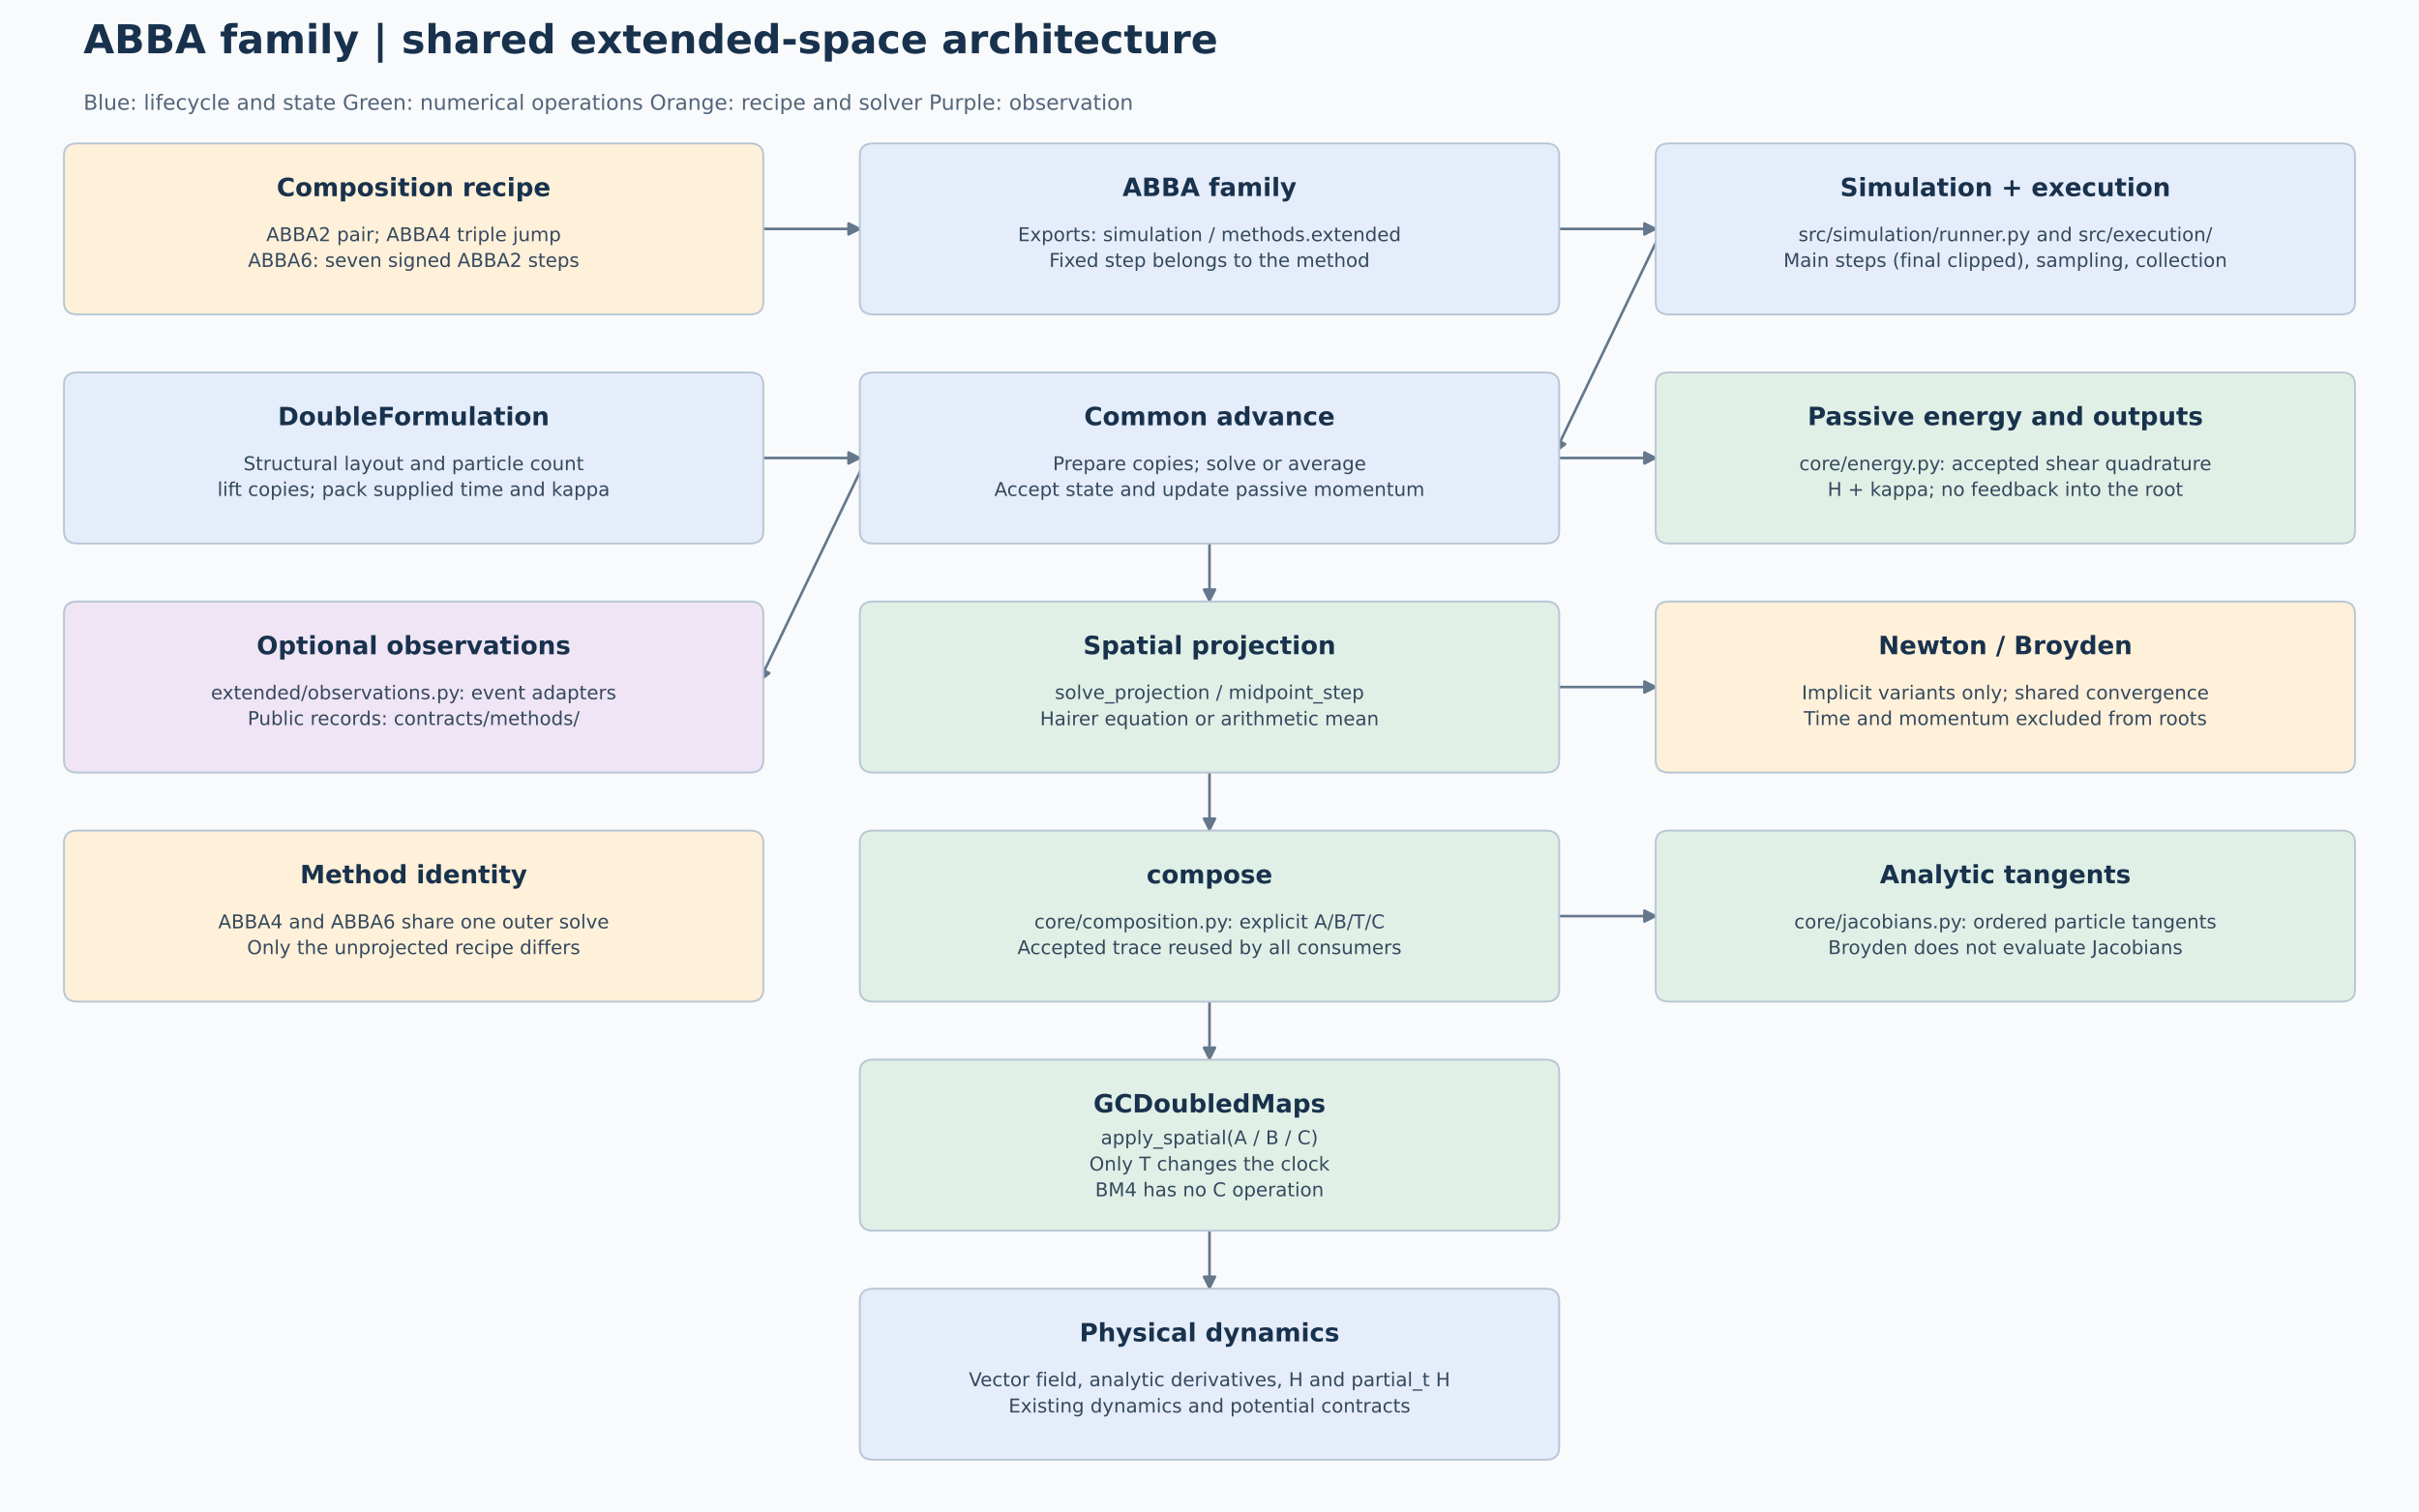
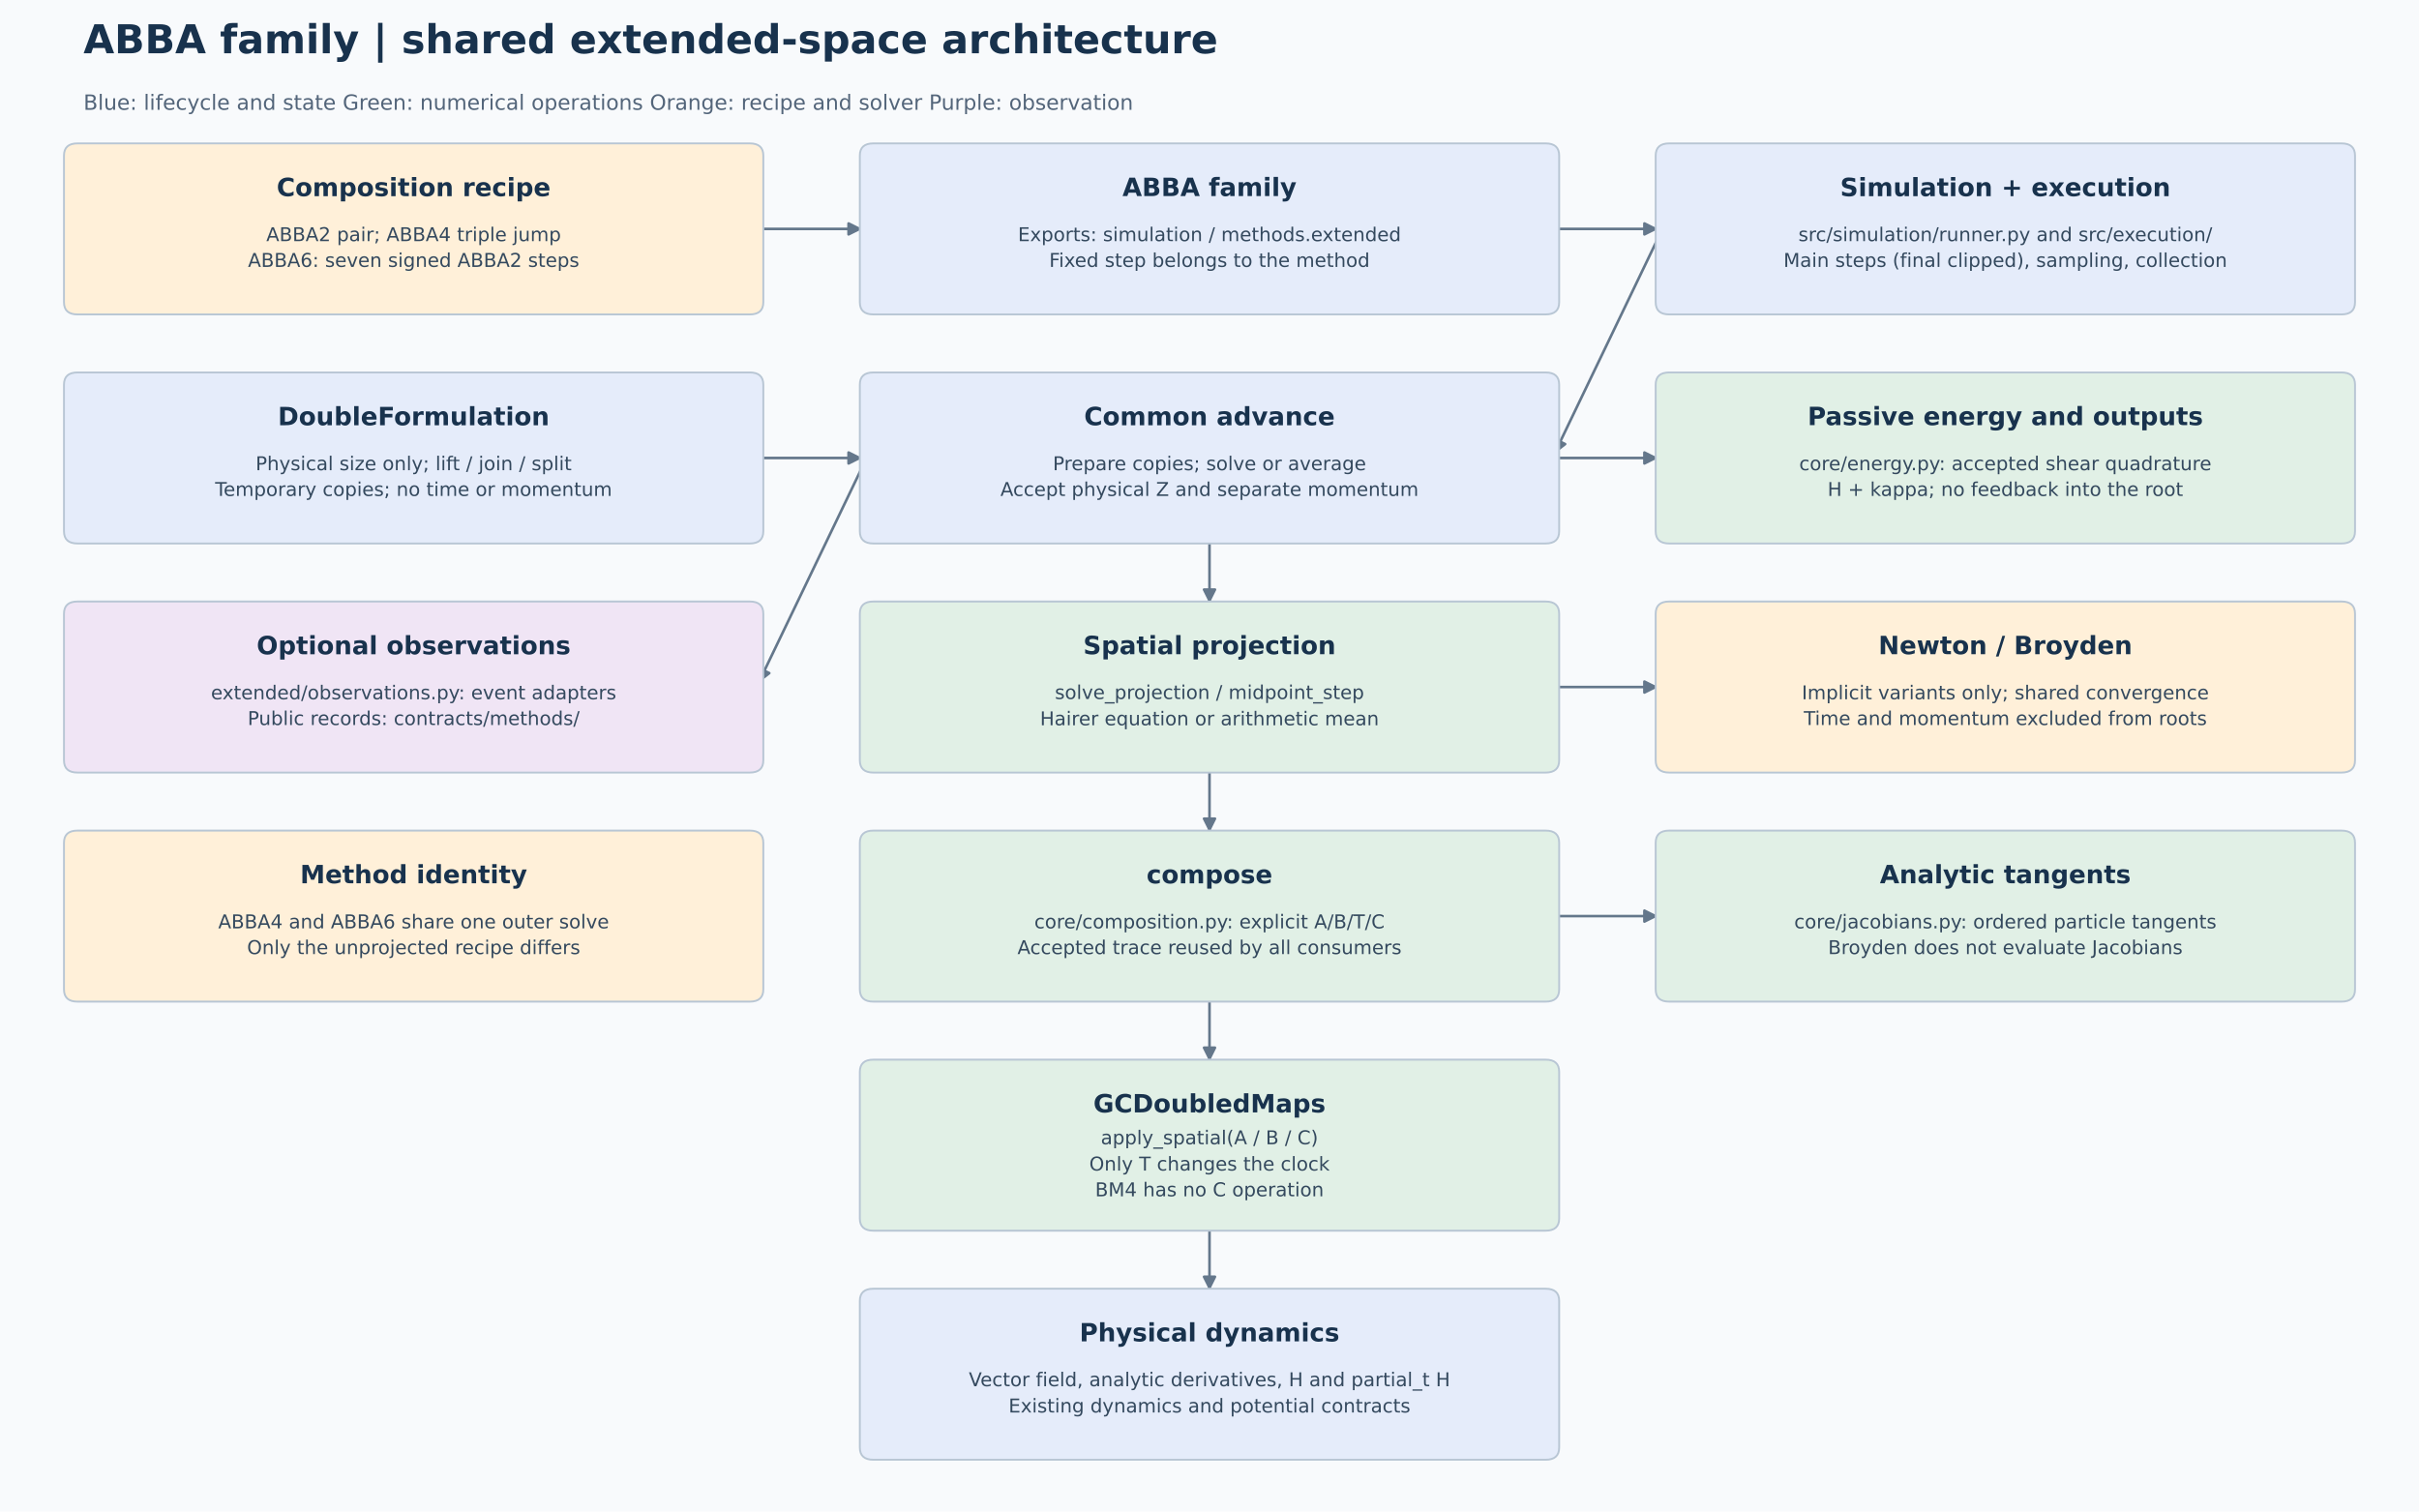
<svg xmlns="http://www.w3.org/2000/svg" width="1152pt" height="720pt" viewBox="0 0 1152 720" version="1.1">
  <defs>
    <style type="text/css">*{stroke-linejoin: round; stroke-linecap: butt}</style>
  </defs>
  <g id="figure_1">
    <g id="patch_1">
      <path d="M 0 720 L 1152 720 L 1152 0 L 0 0 z " style="fill: #f8fafc" />
    </g>
    <g id="axes_1">
      <g id="patch_2">
        <path d="M 362.288 109.039 Q 386.497 109.039 409.309 109.039 " clip-path="url(#pb098db616b)" style="fill: none; stroke: #64778b; stroke-width: 1.25; stroke-linecap: round" />
        <path d="M 404.109 106.439 L 409.309 109.039 L 404.109 111.639 z " clip-path="url(#pb098db616b)" style="fill: #64778b; stroke: #64778b; stroke-width: 1.25; stroke-linecap: round" />
      </g>
      <g id="patch_3">
        <path d="M 741.296 109.039 Q 765.505 109.039 788.317 109.039 " clip-path="url(#pb098db616b)" style="fill: none; stroke: #64778b; stroke-width: 1.25; stroke-linecap: round" />
        <path d="M 783.117 106.439 L 788.317 109.039 L 783.117 111.639 z " clip-path="url(#pb098db616b)" style="fill: #64778b; stroke: #64778b; stroke-width: 1.25; stroke-linecap: round" />
      </g>
      <g id="patch_4">
        <path d="M 790.847 110.841 Q 765.505 163.594 740.768 215.088 " clip-path="url(#pb098db616b)" style="fill: none; stroke: #64778b; stroke-width: 1.25; stroke-linecap: round" />
        <path d="M 745.363 211.527 L 740.768 215.088 L 740.676 209.275 z " clip-path="url(#pb098db616b)" style="fill: #64778b; stroke: #64778b; stroke-width: 1.25; stroke-linecap: round" />
      </g>
      <g id="patch_5">
        <path d="M 362.288 218.153 Q 386.497 218.153 409.309 218.153 " clip-path="url(#pb098db616b)" style="fill: none; stroke: #64778b; stroke-width: 1.25; stroke-linecap: round" />
        <path d="M 404.109 215.553 L 409.309 218.153 L 404.109 220.753 z " clip-path="url(#pb098db616b)" style="fill: #64778b; stroke: #64778b; stroke-width: 1.25; stroke-linecap: round" />
      </g>
      <g id="patch_6">
        <path d="M 576 257.976 Q 576 272.707 576 286.041 " clip-path="url(#pb098db616b)" style="fill: none; stroke: #64778b; stroke-width: 1.25; stroke-linecap: round" />
        <path d="M 578.6 280.841 L 576 286.041 L 573.4 280.841 z " clip-path="url(#pb098db616b)" style="fill: #64778b; stroke: #64778b; stroke-width: 1.25; stroke-linecap: round" />
      </g>
      <g id="patch_7">
        <path d="M 741.296 218.153 Q 765.505 218.153 788.317 218.153 " clip-path="url(#pb098db616b)" style="fill: none; stroke: #64778b; stroke-width: 1.25; stroke-linecap: round" />
        <path d="M 783.117 215.553 L 788.317 218.153 L 783.117 220.753 z " clip-path="url(#pb098db616b)" style="fill: #64778b; stroke: #64778b; stroke-width: 1.25; stroke-linecap: round" />
      </g>
      <g id="patch_8">
        <path d="M 411.839 219.954 Q 386.497 272.708 361.76 324.202 " clip-path="url(#pb098db616b)" style="fill: none; stroke: #64778b; stroke-width: 1.25; stroke-linecap: round" />
        <path d="M 366.355 320.64 L 361.76 324.202 L 361.668 318.389 z " clip-path="url(#pb098db616b)" style="fill: #64778b; stroke: #64778b; stroke-width: 1.25; stroke-linecap: round" />
      </g>
      <g id="patch_9">
        <path d="M 576 367.089 Q 576 381.821 576 395.155 " clip-path="url(#pb098db616b)" style="fill: none; stroke: #64778b; stroke-width: 1.25; stroke-linecap: round" />
        <path d="M 578.6 389.955 L 576 395.155 L 573.4 389.955 z " clip-path="url(#pb098db616b)" style="fill: #64778b; stroke: #64778b; stroke-width: 1.25; stroke-linecap: round" />
      </g>
      <g id="patch_10">
        <path d="M 741.296 327.266 Q 765.505 327.266 788.317 327.266 " clip-path="url(#pb098db616b)" style="fill: none; stroke: #64778b; stroke-width: 1.25; stroke-linecap: round" />
        <path d="M 783.117 324.666 L 788.317 327.266 L 783.117 329.866 z " clip-path="url(#pb098db616b)" style="fill: #64778b; stroke: #64778b; stroke-width: 1.25; stroke-linecap: round" />
      </g>
      <g id="patch_11">
        <path d="M 741.296 436.379 Q 765.505 436.379 788.317 436.379 " clip-path="url(#pb098db616b)" style="fill: none; stroke: #64778b; stroke-width: 1.25; stroke-linecap: round" />
        <path d="M 783.117 433.779 L 788.317 436.379 L 783.117 438.979 z " clip-path="url(#pb098db616b)" style="fill: #64778b; stroke: #64778b; stroke-width: 1.25; stroke-linecap: round" />
      </g>
      <g id="patch_12">
        <path d="M 576 476.203 Q 576 490.934 576 504.268 " clip-path="url(#pb098db616b)" style="fill: none; stroke: #64778b; stroke-width: 1.25; stroke-linecap: round" />
        <path d="M 578.6 499.068 L 576 504.268 L 573.4 499.068 z " clip-path="url(#pb098db616b)" style="fill: #64778b; stroke: #64778b; stroke-width: 1.25; stroke-linecap: round" />
      </g>
      <g id="patch_13">
        <path d="M 576 585.316 Q 576 600.048 576 613.382 " clip-path="url(#pb098db616b)" style="fill: none; stroke: #64778b; stroke-width: 1.25; stroke-linecap: round" />
        <path d="M 578.6 608.182 L 576 613.382 L 573.4 608.182 z " clip-path="url(#pb098db616b)" style="fill: #64778b; stroke: #64778b; stroke-width: 1.25; stroke-linecap: round" />
      </g>
      <g id="patch_14">
        <path d="M 36.922 149.775 L 357.062 149.775 Q 363.514 149.775 363.514 143.955 L 363.514 74.123 Q 363.514 68.304 357.062 68.304 L 36.922 68.304 Q 30.47 68.304 30.47 74.123 L 30.47 143.955 Q 30.47 149.775 36.922 149.775 z " clip-path="url(#pb098db616b)" style="fill: #fff0d9; stroke: #b8c6d4; stroke-width: 0.9; stroke-linejoin: miter" />
      </g>
      <g id="patch_15">
        <path d="M 415.93 149.775 L 736.07 149.775 Q 742.522 149.775 742.522 143.955 L 742.522 74.123 Q 742.522 68.304 736.07 68.304 L 415.93 68.304 Q 409.478 68.304 409.478 74.123 L 409.478 143.955 Q 409.478 149.775 415.93 149.775 z " clip-path="url(#pb098db616b)" style="fill: #e5ecfa; stroke: #b8c6d4; stroke-width: 0.9; stroke-linejoin: miter" />
      </g>
      <g id="patch_16">
        <path d="M 794.938 149.775 L 1115.078 149.775 Q 1121.53 149.775 1121.53 143.955 L 1121.53 74.123 Q 1121.53 68.304 1115.078 68.304 L 794.938 68.304 Q 788.486 68.304 788.486 74.123 L 788.486 143.955 Q 788.486 149.775 794.938 149.775 z " clip-path="url(#pb098db616b)" style="fill: #e5ecfa; stroke: #b8c6d4; stroke-width: 0.9; stroke-linejoin: miter" />
      </g>
      <g id="patch_17">
        <path d="M 36.922 258.888 L 357.062 258.888 Q 363.514 258.888 363.514 253.069 L 363.514 183.236 Q 363.514 177.417 357.062 177.417 L 36.922 177.417 Q 30.47 177.417 30.47 183.236 L 30.47 253.069 Q 30.47 258.888 36.922 258.888 z " clip-path="url(#pb098db616b)" style="fill: #e5ecfa; stroke: #b8c6d4; stroke-width: 0.9; stroke-linejoin: miter" />
      </g>
      <g id="patch_18">
        <path d="M 415.93 258.888 L 736.07 258.888 Q 742.522 258.888 742.522 253.069 L 742.522 183.236 Q 742.522 177.417 736.07 177.417 L 415.93 177.417 Q 409.478 177.417 409.478 183.236 L 409.478 253.069 Q 409.478 258.888 415.93 258.888 z " clip-path="url(#pb098db616b)" style="fill: #e5ecfa; stroke: #b8c6d4; stroke-width: 0.9; stroke-linejoin: miter" />
      </g>
      <g id="patch_19">
        <path d="M 794.938 258.888 L 1115.078 258.888 Q 1121.53 258.888 1121.53 253.069 L 1121.53 183.236 Q 1121.53 177.417 1115.078 177.417 L 794.938 177.417 Q 788.486 177.417 788.486 183.236 L 788.486 253.069 Q 788.486 258.888 794.938 258.888 z " clip-path="url(#pb098db616b)" style="fill: #e1f0e6; stroke: #b8c6d4; stroke-width: 0.9; stroke-linejoin: miter" />
      </g>
      <g id="patch_20">
        <path d="M 36.922 368.002 L 357.062 368.002 Q 363.514 368.002 363.514 362.182 L 363.514 292.35 Q 363.514 286.53 357.062 286.53 L 36.922 286.53 Q 30.47 286.53 30.47 292.35 L 30.47 362.182 Q 30.47 368.002 36.922 368.002 z " clip-path="url(#pb098db616b)" style="fill: #f0e5f5; stroke: #b8c6d4; stroke-width: 0.9; stroke-linejoin: miter" />
      </g>
      <g id="patch_21">
        <path d="M 415.93 368.002 L 736.07 368.002 Q 742.522 368.002 742.522 362.182 L 742.522 292.35 Q 742.522 286.53 736.07 286.53 L 415.93 286.53 Q 409.478 286.53 409.478 292.35 L 409.478 362.182 Q 409.478 368.002 415.93 368.002 z " clip-path="url(#pb098db616b)" style="fill: #e1f0e6; stroke: #b8c6d4; stroke-width: 0.9; stroke-linejoin: miter" />
      </g>
      <g id="patch_22">
        <path d="M 794.938 368.002 L 1115.078 368.002 Q 1121.53 368.002 1121.53 362.182 L 1121.53 292.35 Q 1121.53 286.53 1115.078 286.53 L 794.938 286.53 Q 788.486 286.53 788.486 292.35 L 788.486 362.182 Q 788.486 368.002 794.938 368.002 z " clip-path="url(#pb098db616b)" style="fill: #fff0d9; stroke: #b8c6d4; stroke-width: 0.9; stroke-linejoin: miter" />
      </g>
      <g id="patch_23">
        <path d="M 36.922 477.115 L 357.062 477.115 Q 363.514 477.115 363.514 471.296 L 363.514 401.463 Q 363.514 395.644 357.062 395.644 L 36.922 395.644 Q 30.47 395.644 30.47 401.463 L 30.47 471.296 Q 30.47 477.115 36.922 477.115 z " clip-path="url(#pb098db616b)" style="fill: #fff0d9; stroke: #b8c6d4; stroke-width: 0.9; stroke-linejoin: miter" />
      </g>
      <g id="patch_24">
        <path d="M 415.93 477.115 L 736.07 477.115 Q 742.522 477.115 742.522 471.296 L 742.522 401.463 Q 742.522 395.644 736.07 395.644 L 415.93 395.644 Q 409.478 395.644 409.478 401.463 L 409.478 471.296 Q 409.478 477.115 415.93 477.115 z " clip-path="url(#pb098db616b)" style="fill: #e1f0e6; stroke: #b8c6d4; stroke-width: 0.9; stroke-linejoin: miter" />
      </g>
      <g id="patch_25">
        <path d="M 794.938 477.115 L 1115.078 477.115 Q 1121.53 477.115 1121.53 471.296 L 1121.53 401.463 Q 1121.53 395.644 1115.078 395.644 L 794.938 395.644 Q 788.486 395.644 788.486 401.463 L 788.486 471.296 Q 788.486 477.115 794.938 477.115 z " clip-path="url(#pb098db616b)" style="fill: #e1f0e6; stroke: #b8c6d4; stroke-width: 0.9; stroke-linejoin: miter" />
      </g>
      <g id="patch_26">
        <path d="M 415.93 586.228 L 736.07 586.228 Q 742.522 586.228 742.522 580.409 L 742.522 510.576 Q 742.522 504.757 736.07 504.757 L 415.93 504.757 Q 409.478 504.757 409.478 510.576 L 409.478 580.409 Q 409.478 586.228 415.93 586.228 z " clip-path="url(#pb098db616b)" style="fill: #e1f0e6; stroke: #b8c6d4; stroke-width: 0.9; stroke-linejoin: miter" />
      </g>
      <g id="patch_27">
        <path d="M 415.93 695.342 L 736.07 695.342 Q 742.522 695.342 742.522 689.522 L 742.522 619.69 Q 742.522 613.871 736.07 613.871 L 415.93 613.871 Q 409.478 613.871 409.478 619.69 L 409.478 689.522 Q 409.478 695.342 415.93 695.342 z " clip-path="url(#pb098db616b)" style="fill: #e5ecfa; stroke: #b8c6d4; stroke-width: 0.9; stroke-linejoin: miter" />
      </g>
      <g id="text_1">
        <text style="font-weight: 700; font-size: 19px; font-family: 'DejaVu Sans', 'Bitstream Vera Sans', 'Computer Modern Sans Serif', 'Lucida Grande', 'Verdana', 'Geneva', 'Lucid', 'Arial', 'Helvetica', 'Avant Garde', sans-serif; text-anchor: start; fill: #18324d" x="39.744" y="25.386" transform="rotate(-0 39.744 25.38557)">ABBA family | shared extended-space architecture</text>
      </g>
      <g id="text_2">
        <text style="font-size: 10px; font-family: 'DejaVu Sans', 'Bitstream Vera Sans', 'Computer Modern Sans Serif', 'Lucida Grande', 'Verdana', 'Geneva', 'Lucid', 'Arial', 'Helvetica', 'Avant Garde', sans-serif; text-anchor: start; fill: #53657a" x="39.744" y="52.3" transform="rotate(-0 39.744 52.30021)">Blue: lifecycle and state    Green: numerical operations    Orange: recipe and solver    Purple: observation</text>
      </g>
      <g id="text_3">
        <text style="font-weight: 700; font-size: 12px; font-family: 'DejaVu Sans', 'Bitstream Vera Sans', 'Computer Modern Sans Serif', 'Lucida Grande', 'Verdana', 'Geneva', 'Lucid', 'Arial', 'Helvetica', 'Avant Garde', sans-serif; text-anchor: middle; fill: #18324d" x="196.992" y="93.437" transform="rotate(-0 196.992 93.43744)">Composition recipe</text>
      </g>
      <g id="text_4">
        <text style="font-size: 9.1px; font-family: 'DejaVu Sans', 'Bitstream Vera Sans', 'Computer Modern Sans Serif', 'Lucida Grande', 'Verdana', 'Geneva', 'Lucid', 'Arial', 'Helvetica', 'Avant Garde', sans-serif; fill: #34495e" transform="translate(126.7983 114.8745)">ABBA2 pair; ABBA4 triple jump</text>
        <text style="font-size: 9.1px; font-family: 'DejaVu Sans', 'Bitstream Vera Sans', 'Computer Modern Sans Serif', 'Lucida Grande', 'Verdana', 'Geneva', 'Lucid', 'Arial', 'Helvetica', 'Avant Garde', sans-serif; fill: #34495e" transform="translate(118.095 127.1389)">ABBA6: seven signed ABBA2 steps</text>
      </g>
      <g id="text_5">
        <text style="font-weight: 700; font-size: 12px; font-family: 'DejaVu Sans', 'Bitstream Vera Sans', 'Computer Modern Sans Serif', 'Lucida Grande', 'Verdana', 'Geneva', 'Lucid', 'Arial', 'Helvetica', 'Avant Garde', sans-serif; text-anchor: middle; fill: #18324d" x="576" y="93.391" transform="rotate(-0 576 93.39056)">ABBA family</text>
      </g>
      <g id="text_6">
        <text style="font-size: 9.1px; font-family: 'DejaVu Sans', 'Bitstream Vera Sans', 'Computer Modern Sans Serif', 'Lucida Grande', 'Verdana', 'Geneva', 'Lucid', 'Arial', 'Helvetica', 'Avant Garde', sans-serif; fill: #34495e" transform="translate(484.7689 114.8745)">Exports: simulation / methods.extended</text>
        <text style="font-size: 9.1px; font-family: 'DejaVu Sans', 'Bitstream Vera Sans', 'Computer Modern Sans Serif', 'Lucida Grande', 'Verdana', 'Geneva', 'Lucid', 'Arial', 'Helvetica', 'Avant Garde', sans-serif; fill: #34495e" transform="translate(499.6524 127.1389)">Fixed step belongs to the method</text>
      </g>
      <g id="text_7">
        <text style="font-weight: 700; font-size: 12px; font-family: 'DejaVu Sans', 'Bitstream Vera Sans', 'Computer Modern Sans Serif', 'Lucida Grande', 'Verdana', 'Geneva', 'Lucid', 'Arial', 'Helvetica', 'Avant Garde', sans-serif; text-anchor: middle; fill: #18324d" x="955.008" y="93.437" transform="rotate(-0 955.008 93.43744)">Simulation + execution</text>
      </g>
      <g id="text_8">
        <text style="font-size: 9.1px; font-family: 'DejaVu Sans', 'Bitstream Vera Sans', 'Computer Modern Sans Serif', 'Lucida Grande', 'Verdana', 'Geneva', 'Lucid', 'Arial', 'Helvetica', 'Avant Garde', sans-serif; fill: #34495e" transform="translate(856.4514 114.8745)">src/simulation/runner.py and src/execution/</text>
        <text style="font-size: 9.1px; font-family: 'DejaVu Sans', 'Bitstream Vera Sans', 'Computer Modern Sans Serif', 'Lucida Grande', 'Verdana', 'Geneva', 'Lucid', 'Arial', 'Helvetica', 'Avant Garde', sans-serif; fill: #34495e" transform="translate(849.3542 127.1389)">Main steps (final clipped), sampling, collection</text>
      </g>
      <g id="text_9">
        <text style="font-weight: 700; font-size: 12px; font-family: 'DejaVu Sans', 'Bitstream Vera Sans', 'Computer Modern Sans Serif', 'Lucida Grande', 'Verdana', 'Geneva', 'Lucid', 'Arial', 'Helvetica', 'Avant Garde', sans-serif; text-anchor: middle; fill: #18324d" x="196.992" y="202.551" transform="rotate(-0 196.992 202.5508)">DoubleFormulation</text>
      </g>
      <g id="text_10">
-         <text style="font-size: 9.1px; font-family: 'DejaVu Sans', 'Bitstream Vera Sans', 'Computer Modern Sans Serif', 'Lucida Grande', 'Verdana', 'Geneva', 'Lucid', 'Arial', 'Helvetica', 'Avant Garde', sans-serif; fill: #34495e" transform="translate(115.9352 223.9879)">Structural layout and particle count</text>
-         <text style="font-size: 9.1px; font-family: 'DejaVu Sans', 'Bitstream Vera Sans', 'Computer Modern Sans Serif', 'Lucida Grande', 'Verdana', 'Geneva', 'Lucid', 'Arial', 'Helvetica', 'Avant Garde', sans-serif; fill: #34495e" transform="translate(103.5314 236.2523)">lift copies; pack supplied time and kappa</text>
+         <text style="font-size: 9.1px; font-family: 'DejaVu Sans', 'Bitstream Vera Sans', 'Computer Modern Sans Serif', 'Lucida Grande', 'Verdana', 'Geneva', 'Lucid', 'Arial', 'Helvetica', 'Avant Garde', sans-serif; fill: #34495e" transform="translate(121.7158 223.9879)">Physical size only; lift / join / split</text>
+         <text style="font-size: 9.1px; font-family: 'DejaVu Sans', 'Bitstream Vera Sans', 'Computer Modern Sans Serif', 'Lucida Grande', 'Verdana', 'Geneva', 'Lucid', 'Arial', 'Helvetica', 'Avant Garde', sans-serif; fill: #34495e" transform="translate(102.4565 236.2523)">Temporary copies; no time or momentum</text>
      </g>
      <g id="text_11">
        <text style="font-weight: 700; font-size: 12px; font-family: 'DejaVu Sans', 'Bitstream Vera Sans', 'Computer Modern Sans Serif', 'Lucida Grande', 'Verdana', 'Geneva', 'Lucid', 'Arial', 'Helvetica', 'Avant Garde', sans-serif; text-anchor: middle; fill: #18324d" x="576" y="202.551" transform="rotate(-0 576 202.5508)">Common advance</text>
      </g>
      <g id="text_12">
        <text style="font-size: 9.1px; font-family: 'DejaVu Sans', 'Bitstream Vera Sans', 'Computer Modern Sans Serif', 'Lucida Grande', 'Verdana', 'Geneva', 'Lucid', 'Arial', 'Helvetica', 'Avant Garde', sans-serif; fill: #34495e" transform="translate(501.4049 223.9879)">Prepare copies; solve or average</text>
-         <text style="font-size: 9.1px; font-family: 'DejaVu Sans', 'Bitstream Vera Sans', 'Computer Modern Sans Serif', 'Lucida Grande', 'Verdana', 'Geneva', 'Lucid', 'Arial', 'Helvetica', 'Avant Garde', sans-serif; fill: #34495e" transform="translate(473.5383 236.2523)">Accept state and update passive momentum</text>
+         <text style="font-size: 9.1px; font-family: 'DejaVu Sans', 'Bitstream Vera Sans', 'Computer Modern Sans Serif', 'Lucida Grande', 'Verdana', 'Geneva', 'Lucid', 'Arial', 'Helvetica', 'Avant Garde', sans-serif; fill: #34495e" transform="translate(476.4112 236.2523)">Accept physical Z and separate momentum</text>
      </g>
      <g id="text_13">
        <text style="font-weight: 700; font-size: 12px; font-family: 'DejaVu Sans', 'Bitstream Vera Sans', 'Computer Modern Sans Serif', 'Lucida Grande', 'Verdana', 'Geneva', 'Lucid', 'Arial', 'Helvetica', 'Avant Garde', sans-serif; text-anchor: middle; fill: #18324d" x="955.008" y="202.504" transform="rotate(-0 955.008 202.504)">Passive energy and outputs</text>
      </g>
      <g id="text_14">
        <text style="font-size: 9.1px; font-family: 'DejaVu Sans', 'Bitstream Vera Sans', 'Computer Modern Sans Serif', 'Lucida Grande', 'Verdana', 'Geneva', 'Lucid', 'Arial', 'Helvetica', 'Avant Garde', sans-serif; fill: #34495e" transform="translate(856.8389 223.9879)">core/energy.py: accepted shear quadrature</text>
        <text style="font-size: 9.1px; font-family: 'DejaVu Sans', 'Bitstream Vera Sans', 'Computer Modern Sans Serif', 'Lucida Grande', 'Verdana', 'Geneva', 'Lucid', 'Arial', 'Helvetica', 'Avant Garde', sans-serif; fill: #34495e" transform="translate(870.3368 236.2523)">H + kappa; no feedback into the root</text>
      </g>
      <g id="text_15">
        <text style="font-weight: 700; font-size: 12px; font-family: 'DejaVu Sans', 'Bitstream Vera Sans', 'Computer Modern Sans Serif', 'Lucida Grande', 'Verdana', 'Geneva', 'Lucid', 'Arial', 'Helvetica', 'Avant Garde', sans-serif; text-anchor: middle; fill: #18324d" x="196.992" y="311.664" transform="rotate(-0 196.992 311.6642)">Optional observations</text>
      </g>
      <g id="text_16">
        <text style="font-size: 9.1px; font-family: 'DejaVu Sans', 'Bitstream Vera Sans', 'Computer Modern Sans Serif', 'Lucida Grande', 'Verdana', 'Geneva', 'Lucid', 'Arial', 'Helvetica', 'Avant Garde', sans-serif; fill: #34495e" transform="translate(100.4623 333.1013)">extended/observations.py: event adapters</text>
        <text style="font-size: 9.1px; font-family: 'DejaVu Sans', 'Bitstream Vera Sans', 'Computer Modern Sans Serif', 'Lucida Grande', 'Verdana', 'Geneva', 'Lucid', 'Arial', 'Helvetica', 'Avant Garde', sans-serif; fill: #34495e" transform="translate(117.923 345.3657)">Public records: contracts/methods/</text>
      </g>
      <g id="text_17">
        <text style="font-weight: 700; font-size: 12px; font-family: 'DejaVu Sans', 'Bitstream Vera Sans', 'Computer Modern Sans Serif', 'Lucida Grande', 'Verdana', 'Geneva', 'Lucid', 'Arial', 'Helvetica', 'Avant Garde', sans-serif; text-anchor: middle; fill: #18324d" x="576" y="311.617" transform="rotate(-0 576 311.6174)">Spatial projection</text>
      </g>
      <g id="text_18">
        <text style="font-size: 9.1px; font-family: 'DejaVu Sans', 'Bitstream Vera Sans', 'Computer Modern Sans Serif', 'Lucida Grande', 'Verdana', 'Geneva', 'Lucid', 'Arial', 'Helvetica', 'Avant Garde', sans-serif; fill: #34495e" transform="translate(502.3618 332.9748)">solve_projection / midpoint_step</text>
        <text style="font-size: 9.1px; font-family: 'DejaVu Sans', 'Bitstream Vera Sans', 'Computer Modern Sans Serif', 'Lucida Grande', 'Verdana', 'Geneva', 'Lucid', 'Arial', 'Helvetica', 'Avant Garde', sans-serif; fill: #34495e" transform="translate(495.2986 345.4922)">Hairer equation or arithmetic mean</text>
      </g>
      <g id="text_19">
        <text style="font-weight: 700; font-size: 12px; font-family: 'DejaVu Sans', 'Bitstream Vera Sans', 'Computer Modern Sans Serif', 'Lucida Grande', 'Verdana', 'Geneva', 'Lucid', 'Arial', 'Helvetica', 'Avant Garde', sans-serif; text-anchor: middle; fill: #18324d" x="955.008" y="311.617" transform="rotate(-0 955.008 311.6174)">Newton / Broyden</text>
      </g>
      <g id="text_20">
        <text style="font-size: 9.1px; font-family: 'DejaVu Sans', 'Bitstream Vera Sans', 'Computer Modern Sans Serif', 'Lucida Grande', 'Verdana', 'Geneva', 'Lucid', 'Arial', 'Helvetica', 'Avant Garde', sans-serif; fill: #34495e" transform="translate(858.0596 333.1013)">Implicit variants only; shared convergence</text>
        <text style="font-size: 9.1px; font-family: 'DejaVu Sans', 'Bitstream Vera Sans', 'Computer Modern Sans Serif', 'Lucida Grande', 'Verdana', 'Geneva', 'Lucid', 'Arial', 'Helvetica', 'Avant Garde', sans-serif; fill: #34495e" transform="translate(859.0186 345.3657)">Time and momentum excluded from roots</text>
      </g>
      <g id="text_21">
        <text style="font-weight: 700; font-size: 12px; font-family: 'DejaVu Sans', 'Bitstream Vera Sans', 'Computer Modern Sans Serif', 'Lucida Grande', 'Verdana', 'Geneva', 'Lucid', 'Arial', 'Helvetica', 'Avant Garde', sans-serif; text-anchor: middle; fill: #18324d" x="196.992" y="420.731" transform="rotate(-0 196.992 420.7308)">Method identity</text>
      </g>
      <g id="text_22">
        <text style="font-size: 9.1px; font-family: 'DejaVu Sans', 'Bitstream Vera Sans', 'Computer Modern Sans Serif', 'Lucida Grande', 'Verdana', 'Geneva', 'Lucid', 'Arial', 'Helvetica', 'Avant Garde', sans-serif; fill: #34495e" transform="translate(103.9189 442.2147)">ABBA4 and ABBA6 share one outer solve</text>
        <text style="font-size: 9.1px; font-family: 'DejaVu Sans', 'Bitstream Vera Sans', 'Computer Modern Sans Serif', 'Lucida Grande', 'Verdana', 'Geneva', 'Lucid', 'Arial', 'Helvetica', 'Avant Garde', sans-serif; fill: #34495e" transform="translate(117.6549 454.4791)">Only the unprojected recipe differs</text>
      </g>
      <g id="text_23">
        <text style="font-weight: 700; font-size: 12px; font-family: 'DejaVu Sans', 'Bitstream Vera Sans', 'Computer Modern Sans Serif', 'Lucida Grande', 'Verdana', 'Geneva', 'Lucid', 'Arial', 'Helvetica', 'Avant Garde', sans-serif; text-anchor: middle; fill: #18324d" x="576" y="420.778" transform="rotate(-0 576 420.7776)">compose</text>
      </g>
      <g id="text_24">
        <text style="font-size: 9.1px; font-family: 'DejaVu Sans', 'Bitstream Vera Sans', 'Computer Modern Sans Serif', 'Lucida Grande', 'Verdana', 'Geneva', 'Lucid', 'Arial', 'Helvetica', 'Avant Garde', sans-serif; fill: #34495e" transform="translate(492.5829 442.2147)">core/composition.py: explicit A/B/T/C</text>
        <text style="font-size: 9.1px; font-family: 'DejaVu Sans', 'Bitstream Vera Sans', 'Computer Modern Sans Serif', 'Lucida Grande', 'Verdana', 'Geneva', 'Lucid', 'Arial', 'Helvetica', 'Avant Garde', sans-serif; fill: #34495e" transform="translate(484.5258 454.4791)">Accepted trace reused by all consumers</text>
      </g>
      <g id="text_25">
        <text style="font-weight: 700; font-size: 12px; font-family: 'DejaVu Sans', 'Bitstream Vera Sans', 'Computer Modern Sans Serif', 'Lucida Grande', 'Verdana', 'Geneva', 'Lucid', 'Arial', 'Helvetica', 'Avant Garde', sans-serif; text-anchor: middle; fill: #18324d" x="955.008" y="420.731" transform="rotate(-0 955.008 420.7308)">Analytic tangents</text>
      </g>
      <g id="text_26">
        <text style="font-size: 9.1px; font-family: 'DejaVu Sans', 'Bitstream Vera Sans', 'Computer Modern Sans Serif', 'Lucida Grande', 'Verdana', 'Geneva', 'Lucid', 'Arial', 'Helvetica', 'Avant Garde', sans-serif; fill: #34495e" transform="translate(854.4587 442.2147)">core/jacobians.py: ordered particle tangents</text>
        <text style="font-size: 9.1px; font-family: 'DejaVu Sans', 'Bitstream Vera Sans', 'Computer Modern Sans Serif', 'Lucida Grande', 'Verdana', 'Geneva', 'Lucid', 'Arial', 'Helvetica', 'Avant Garde', sans-serif; fill: #34495e" transform="translate(870.5799 454.4791)">Broyden does not evaluate Jacobians</text>
      </g>
      <g id="text_27">
        <text style="font-weight: 700; font-size: 12px; font-family: 'DejaVu Sans', 'Bitstream Vera Sans', 'Computer Modern Sans Serif', 'Lucida Grande', 'Verdana', 'Geneva', 'Lucid', 'Arial', 'Helvetica', 'Avant Garde', sans-serif; text-anchor: middle; fill: #18324d" x="576" y="529.891" transform="rotate(-0 576 529.891)">GCDoubledMaps</text>
      </g>
      <g id="text_28">
        <text style="font-size: 9.1px; font-family: 'DejaVu Sans', 'Bitstream Vera Sans', 'Computer Modern Sans Serif', 'Lucida Grande', 'Verdana', 'Geneva', 'Lucid', 'Arial', 'Helvetica', 'Avant Garde', sans-serif; fill: #34495e" transform="translate(524.2437 545.0694)">apply_spatial(A / B / C)</text>
        <text style="font-size: 9.1px; font-family: 'DejaVu Sans', 'Bitstream Vera Sans', 'Computer Modern Sans Serif', 'Lucida Grande', 'Verdana', 'Geneva', 'Lucid', 'Arial', 'Helvetica', 'Avant Garde', sans-serif; fill: #34495e" transform="translate(518.7454 557.5869)">Only T changes the clock</text>
        <text style="font-size: 9.1px; font-family: 'DejaVu Sans', 'Bitstream Vera Sans', 'Computer Modern Sans Serif', 'Lucida Grande', 'Verdana', 'Geneva', 'Lucid', 'Arial', 'Helvetica', 'Avant Garde', sans-serif; fill: #34495e" transform="translate(521.5401 569.8512)">BM4 has no C operation</text>
      </g>
      <g id="text_29">
        <text style="font-weight: 700; font-size: 12px; font-family: 'DejaVu Sans', 'Bitstream Vera Sans', 'Computer Modern Sans Serif', 'Lucida Grande', 'Verdana', 'Geneva', 'Lucid', 'Arial', 'Helvetica', 'Avant Garde', sans-serif; text-anchor: middle; fill: #18324d" x="576" y="638.958" transform="rotate(-0 576 638.9576)">Physical dynamics</text>
      </g>
      <g id="text_30">
        <text style="font-size: 9.1px; font-family: 'DejaVu Sans', 'Bitstream Vera Sans', 'Computer Modern Sans Serif', 'Lucida Grande', 'Verdana', 'Geneva', 'Lucid', 'Arial', 'Helvetica', 'Avant Garde', sans-serif; fill: #34495e" transform="translate(461.3763 660.315)">Vector field, analytic derivatives, H and partial_t H</text>
        <text style="font-size: 9.1px; font-family: 'DejaVu Sans', 'Bitstream Vera Sans', 'Computer Modern Sans Serif', 'Lucida Grande', 'Verdana', 'Geneva', 'Lucid', 'Arial', 'Helvetica', 'Avant Garde', sans-serif; fill: #34495e" transform="translate(480.3043 672.8324)">Existing dynamics and potential contracts</text>
      </g>
    </g>
  </g>
  <defs>
    <clipPath id="pb098db616b">
      <rect x="11.52" y="7.2" width="1128.96" height="705.6" />
    </clipPath>
  </defs>
</svg>
